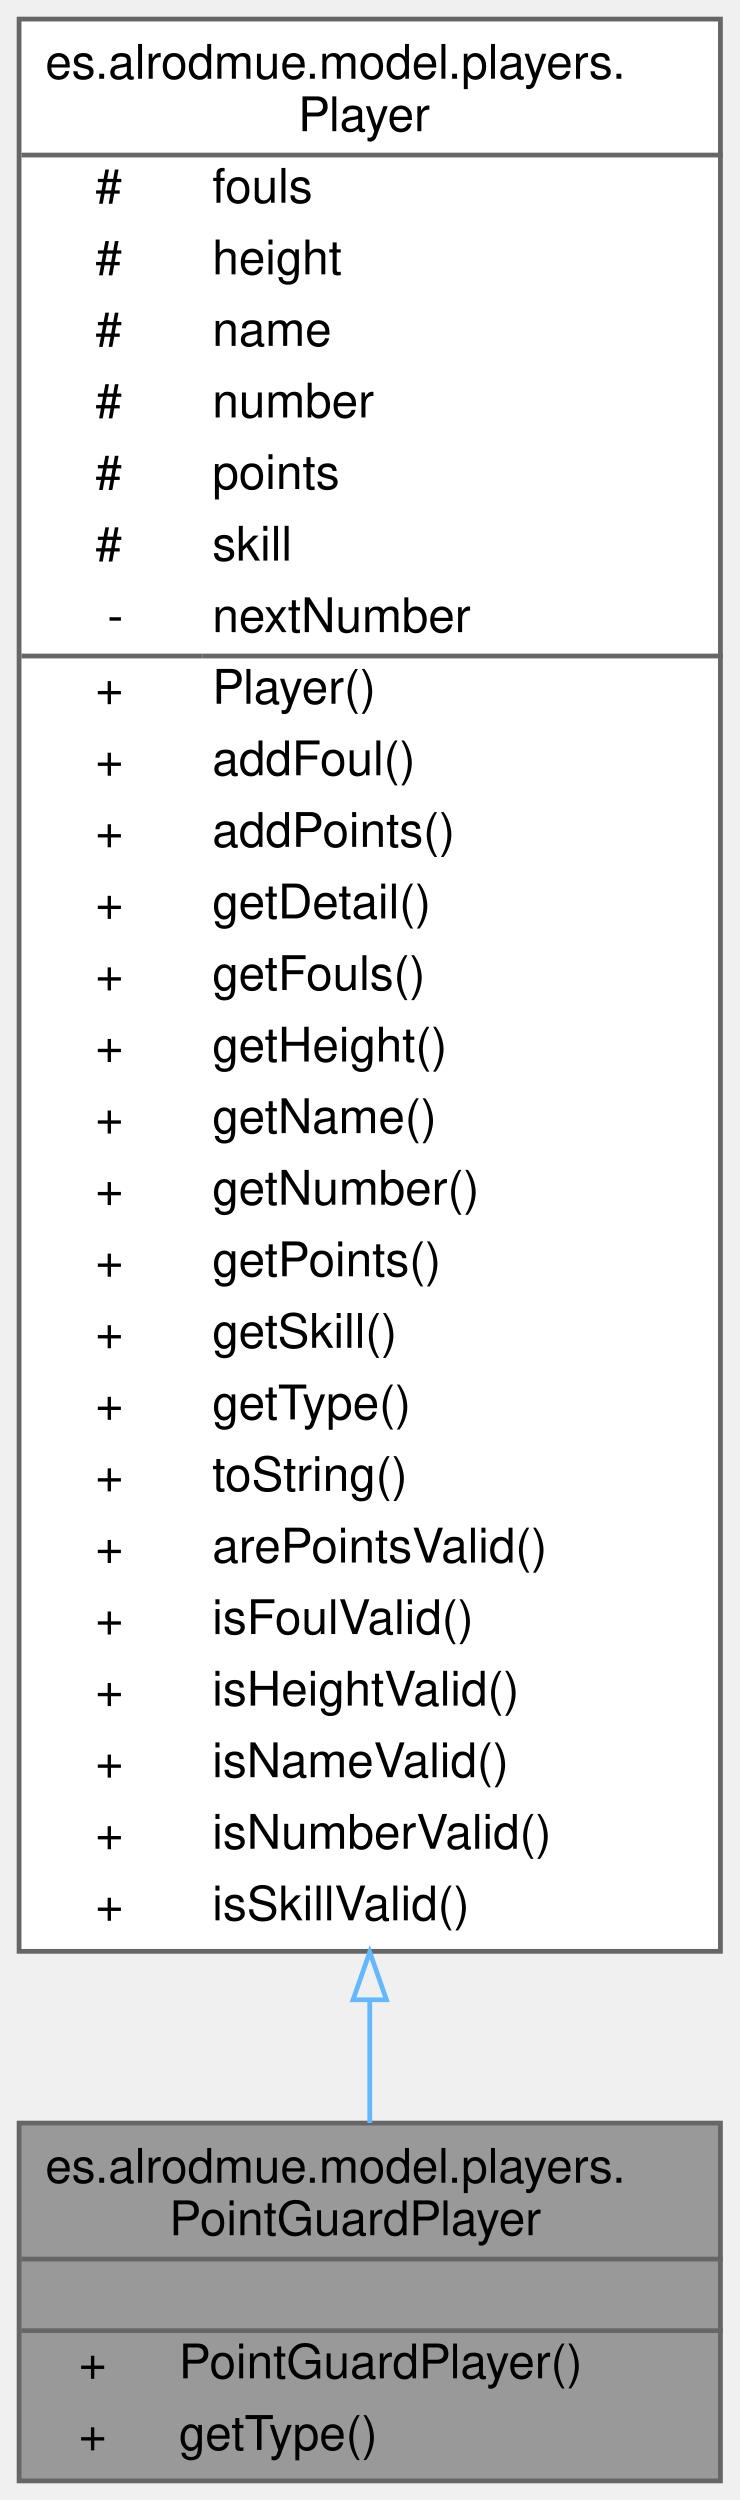
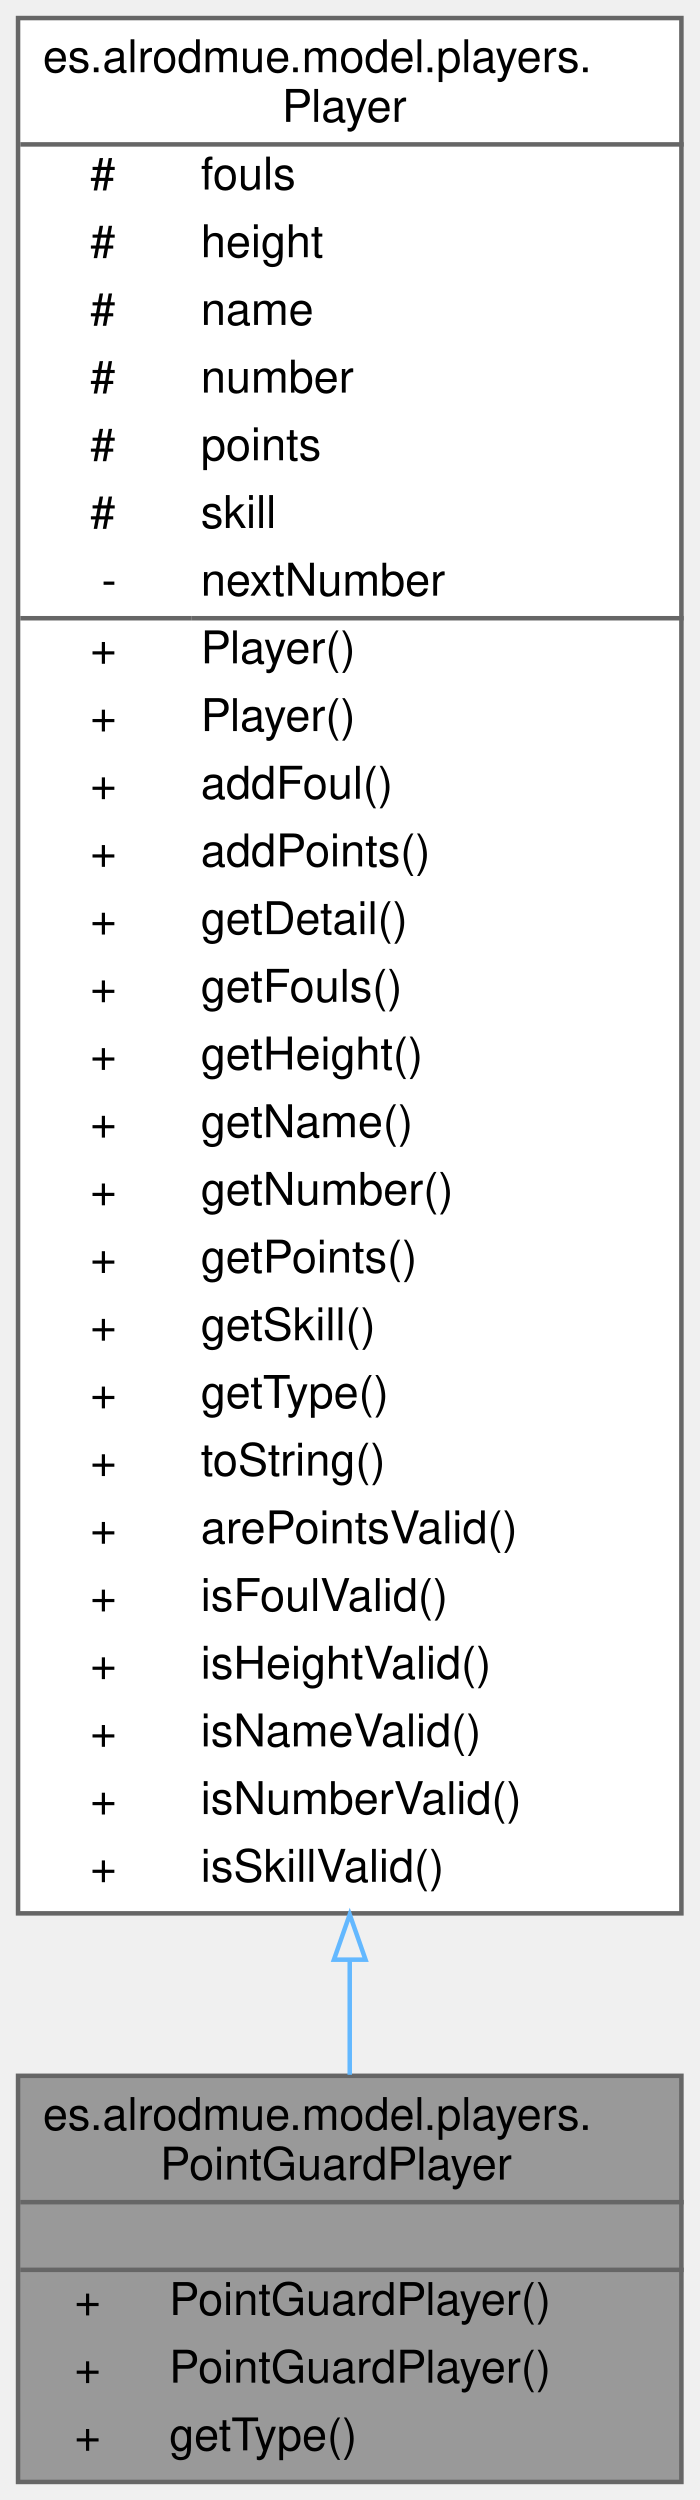
- <svg xmlns="http://www.w3.org/2000/svg" xmlns:xlink="http://www.w3.org/1999/xlink" width="155pt" height="524pt" viewBox="0.00 0.00 155.00 524.00">
-   <g id="graph0" class="graph" transform="scale(1 1) rotate(0) translate(4 520)">
+ <svg xmlns="http://www.w3.org/2000/svg" xmlns:xlink="http://www.w3.org/1999/xlink" width="155pt" height="554pt" viewBox="0.00 0.00 155.00 554.00">
+   <g id="graph0" class="graph" transform="scale(1 1) rotate(0) translate(4 550)">
    <g id="Node000001" class="node">
      <g id="a_Node000001">
        <a xlink:title=" ">
-           <polygon fill="#999999" stroke="transparent" points="147,-75 0,-75 0,0 147,0 147,-75" />
-           <text text-anchor="start" x="5.5" y="-62.5" font-family="Helvetica,sans-Serif" font-size="10.00">es.alrodmue.model.players.</text>
-           <text text-anchor="start" x="31.5" y="-51.5" font-family="Helvetica,sans-Serif" font-size="10.00">PointGuardPlayer</text>
-           <text text-anchor="start" x="72" y="-36.5" font-family="Helvetica,sans-Serif" font-size="10.00"> </text>
-           <text text-anchor="start" x="12.5" y="-21.5" font-family="Helvetica,sans-Serif" font-size="10.00">+</text>
-           <text text-anchor="start" x="33.5" y="-21.5" font-family="Helvetica,sans-Serif" font-size="10.00">PointGuardPlayer()</text>
-           <text text-anchor="start" x="12.5" y="-6.5" font-family="Helvetica,sans-Serif" font-size="10.00">+</text>
-           <text text-anchor="start" x="33.5" y="-6.5" font-family="Helvetica,sans-Serif" font-size="10.00">getType()</text>
-           <polygon fill="#666666" stroke="#666666" points="0.5,-46.5 0.5,-46.5 147.5,-46.5 147.5,-46.5 0.5,-46.5" />
-           <polygon fill="#666666" stroke="#666666" points="0.5,-31.5 0.5,-31.5 147.5,-31.5 147.5,-31.5 0.5,-31.5" />
-           <polygon fill="none" stroke="#666666" points="0,0 0,-75 147,-75 147,0 0,0" />
+           <polygon fill="#999999" stroke="transparent" points="147,-90 0,-90 0,0 147,0 147,-90" />
+           <text text-anchor="start" x="5.5" y="-78" font-family="Helvetica,sans-Serif" font-size="10.00">es.alrodmue.model.players.</text>
+           <text text-anchor="start" x="31.5" y="-67" font-family="Helvetica,sans-Serif" font-size="10.00">PointGuardPlayer</text>
+           <text text-anchor="start" x="72" y="-52" font-family="Helvetica,sans-Serif" font-size="10.00"> </text>
+           <text text-anchor="start" x="12.5" y="-37" font-family="Helvetica,sans-Serif" font-size="10.00">+</text>
+           <text text-anchor="start" x="33.5" y="-37" font-family="Helvetica,sans-Serif" font-size="10.00">PointGuardPlayer()</text>
+           <text text-anchor="start" x="12.5" y="-22" font-family="Helvetica,sans-Serif" font-size="10.00">+</text>
+           <text text-anchor="start" x="33.5" y="-22" font-family="Helvetica,sans-Serif" font-size="10.00">PointGuardPlayer()</text>
+           <text text-anchor="start" x="12.5" y="-7" font-family="Helvetica,sans-Serif" font-size="10.00">+</text>
+           <text text-anchor="start" x="33.5" y="-7" font-family="Helvetica,sans-Serif" font-size="10.00">getType()</text>
+           <polygon fill="#666666" stroke="#666666" points="0.5,-62 0.5,-62 147.5,-62 147.5,-62 0.5,-62" />
+           <polygon fill="#666666" stroke="#666666" points="0.5,-47 0.5,-47 147.5,-47 147.5,-47 0.5,-47" />
+           <polygon fill="none" stroke="#666666" points="0,0 0,-90 147,-90 147,0 0,0" />
        </a>
      </g>
    </g>
    <g id="Node000002" class="node">
      <g id="a_Node000002">
        <a xlink:href="classes_1_1alrodmue_1_1model_1_1players_1_1Player.xhtml" target="_top" xlink:title=" ">
-           <polygon fill="white" stroke="transparent" points="147,-516 0,-516 0,-111 147,-111 147,-516" />
-           <text text-anchor="start" x="5.5" y="-503.5" font-family="Helvetica,sans-Serif" font-size="10.00">es.alrodmue.model.players.</text>
-           <text text-anchor="start" x="58.5" y="-492.5" font-family="Helvetica,sans-Serif" font-size="10.00">Player</text>
-           <text text-anchor="start" x="16" y="-477.5" font-family="Helvetica,sans-Serif" font-size="10.00">#</text>
-           <text text-anchor="start" x="40.5" y="-477.5" font-family="Helvetica,sans-Serif" font-size="10.00">fouls</text>
-           <text text-anchor="start" x="16" y="-462.5" font-family="Helvetica,sans-Serif" font-size="10.00">#</text>
-           <text text-anchor="start" x="40.5" y="-462.5" font-family="Helvetica,sans-Serif" font-size="10.00">height</text>
-           <text text-anchor="start" x="16" y="-447.5" font-family="Helvetica,sans-Serif" font-size="10.00">#</text>
-           <text text-anchor="start" x="40.5" y="-447.5" font-family="Helvetica,sans-Serif" font-size="10.00">name</text>
-           <text text-anchor="start" x="16" y="-432.5" font-family="Helvetica,sans-Serif" font-size="10.00">#</text>
-           <text text-anchor="start" x="40.5" y="-432.5" font-family="Helvetica,sans-Serif" font-size="10.00">number</text>
-           <text text-anchor="start" x="16" y="-417.5" font-family="Helvetica,sans-Serif" font-size="10.00">#</text>
-           <text text-anchor="start" x="40.5" y="-417.5" font-family="Helvetica,sans-Serif" font-size="10.00">points</text>
-           <text text-anchor="start" x="16" y="-402.5" font-family="Helvetica,sans-Serif" font-size="10.00">#</text>
-           <text text-anchor="start" x="40.5" y="-402.5" font-family="Helvetica,sans-Serif" font-size="10.00">skill</text>
-           <text text-anchor="start" x="18.5" y="-387.5" font-family="Helvetica,sans-Serif" font-size="10.00">-</text>
-           <text text-anchor="start" x="40.5" y="-387.5" font-family="Helvetica,sans-Serif" font-size="10.00">nextNumber</text>
-           <text text-anchor="start" x="16" y="-372.5" font-family="Helvetica,sans-Serif" font-size="10.00">+</text>
-           <text text-anchor="start" x="40.5" y="-372.5" font-family="Helvetica,sans-Serif" font-size="10.00">Player()</text>
-           <text text-anchor="start" x="16" y="-357.5" font-family="Helvetica,sans-Serif" font-size="10.00">+</text>
-           <text text-anchor="start" x="40.5" y="-357.5" font-family="Helvetica,sans-Serif" font-size="10.00">addFoul()</text>
-           <text text-anchor="start" x="16" y="-342.5" font-family="Helvetica,sans-Serif" font-size="10.00">+</text>
-           <text text-anchor="start" x="40.5" y="-342.5" font-family="Helvetica,sans-Serif" font-size="10.00">addPoints()</text>
-           <text text-anchor="start" x="16" y="-327.5" font-family="Helvetica,sans-Serif" font-size="10.00">+</text>
-           <text text-anchor="start" x="40.5" y="-327.5" font-family="Helvetica,sans-Serif" font-size="10.00">getDetail()</text>
-           <text text-anchor="start" x="16" y="-312.5" font-family="Helvetica,sans-Serif" font-size="10.00">+</text>
-           <text text-anchor="start" x="40.5" y="-312.5" font-family="Helvetica,sans-Serif" font-size="10.00">getFouls()</text>
-           <text text-anchor="start" x="16" y="-297.5" font-family="Helvetica,sans-Serif" font-size="10.00">+</text>
-           <text text-anchor="start" x="40.5" y="-297.5" font-family="Helvetica,sans-Serif" font-size="10.00">getHeight()</text>
-           <text text-anchor="start" x="16" y="-282.5" font-family="Helvetica,sans-Serif" font-size="10.00">+</text>
-           <text text-anchor="start" x="40.5" y="-282.5" font-family="Helvetica,sans-Serif" font-size="10.00">getName()</text>
-           <text text-anchor="start" x="16" y="-267.5" font-family="Helvetica,sans-Serif" font-size="10.00">+</text>
-           <text text-anchor="start" x="40.5" y="-267.5" font-family="Helvetica,sans-Serif" font-size="10.00">getNumber()</text>
-           <text text-anchor="start" x="16" y="-252.5" font-family="Helvetica,sans-Serif" font-size="10.00">+</text>
-           <text text-anchor="start" x="40.5" y="-252.5" font-family="Helvetica,sans-Serif" font-size="10.00">getPoints()</text>
-           <text text-anchor="start" x="16" y="-237.5" font-family="Helvetica,sans-Serif" font-size="10.00">+</text>
-           <text text-anchor="start" x="40.5" y="-237.5" font-family="Helvetica,sans-Serif" font-size="10.00">getSkill()</text>
-           <text text-anchor="start" x="16" y="-222.5" font-family="Helvetica,sans-Serif" font-size="10.00">+</text>
-           <text text-anchor="start" x="40.5" y="-222.5" font-family="Helvetica,sans-Serif" font-size="10.00">getType()</text>
-           <text text-anchor="start" x="16" y="-207.5" font-family="Helvetica,sans-Serif" font-size="10.00">+</text>
-           <text text-anchor="start" x="40.5" y="-207.5" font-family="Helvetica,sans-Serif" font-size="10.00">toString()</text>
-           <text text-anchor="start" x="16" y="-192.5" font-family="Helvetica,sans-Serif" font-size="10.00">+</text>
-           <text text-anchor="start" x="40.5" y="-192.5" font-family="Helvetica,sans-Serif" font-size="10.00">arePointsValid()</text>
-           <text text-anchor="start" x="16" y="-177.5" font-family="Helvetica,sans-Serif" font-size="10.00">+</text>
-           <text text-anchor="start" x="40.5" y="-177.5" font-family="Helvetica,sans-Serif" font-size="10.00">isFoulValid()</text>
-           <text text-anchor="start" x="16" y="-162.5" font-family="Helvetica,sans-Serif" font-size="10.00">+</text>
-           <text text-anchor="start" x="40.5" y="-162.5" font-family="Helvetica,sans-Serif" font-size="10.00">isHeightValid()</text>
-           <text text-anchor="start" x="16" y="-147.5" font-family="Helvetica,sans-Serif" font-size="10.00">+</text>
-           <text text-anchor="start" x="40.5" y="-147.5" font-family="Helvetica,sans-Serif" font-size="10.00">isNameValid()</text>
-           <text text-anchor="start" x="16" y="-132.5" font-family="Helvetica,sans-Serif" font-size="10.00">+</text>
-           <text text-anchor="start" x="40.5" y="-132.5" font-family="Helvetica,sans-Serif" font-size="10.00">isNumberValid()</text>
-           <text text-anchor="start" x="16" y="-117.5" font-family="Helvetica,sans-Serif" font-size="10.00">+</text>
-           <text text-anchor="start" x="40.5" y="-117.5" font-family="Helvetica,sans-Serif" font-size="10.00">isSkillValid()</text>
-           <polygon fill="#666666" stroke="#666666" points="0.5,-487.5 0.5,-487.5 147.5,-487.5 147.5,-487.5 0.5,-487.5" />
-           <polygon fill="#666666" stroke="#666666" points="0.5,-382.5 0.5,-382.5 38.5,-382.5 38.5,-382.5 0.5,-382.5" />
-           <polygon fill="#666666" stroke="#666666" points="38.5,-382.5 38.5,-382.5 147.5,-382.5 147.5,-382.5 38.5,-382.5" />
-           <polygon fill="none" stroke="#666666" points="0,-111 0,-516 147,-516 147,-111 0,-111" />
+           <polygon fill="white" stroke="transparent" points="147,-546 0,-546 0,-126 147,-126 147,-546" />
+           <text text-anchor="start" x="5.5" y="-534" font-family="Helvetica,sans-Serif" font-size="10.00">es.alrodmue.model.players.</text>
+           <text text-anchor="start" x="58.5" y="-523" font-family="Helvetica,sans-Serif" font-size="10.00">Player</text>
+           <text text-anchor="start" x="16" y="-508" font-family="Helvetica,sans-Serif" font-size="10.00">#</text>
+           <text text-anchor="start" x="40.5" y="-508" font-family="Helvetica,sans-Serif" font-size="10.00">fouls</text>
+           <text text-anchor="start" x="16" y="-493" font-family="Helvetica,sans-Serif" font-size="10.00">#</text>
+           <text text-anchor="start" x="40.5" y="-493" font-family="Helvetica,sans-Serif" font-size="10.00">height</text>
+           <text text-anchor="start" x="16" y="-478" font-family="Helvetica,sans-Serif" font-size="10.00">#</text>
+           <text text-anchor="start" x="40.5" y="-478" font-family="Helvetica,sans-Serif" font-size="10.00">name</text>
+           <text text-anchor="start" x="16" y="-463" font-family="Helvetica,sans-Serif" font-size="10.00">#</text>
+           <text text-anchor="start" x="40.5" y="-463" font-family="Helvetica,sans-Serif" font-size="10.00">number</text>
+           <text text-anchor="start" x="16" y="-448" font-family="Helvetica,sans-Serif" font-size="10.00">#</text>
+           <text text-anchor="start" x="40.5" y="-448" font-family="Helvetica,sans-Serif" font-size="10.00">points</text>
+           <text text-anchor="start" x="16" y="-433" font-family="Helvetica,sans-Serif" font-size="10.00">#</text>
+           <text text-anchor="start" x="40.5" y="-433" font-family="Helvetica,sans-Serif" font-size="10.00">skill</text>
+           <text text-anchor="start" x="18.5" y="-418" font-family="Helvetica,sans-Serif" font-size="10.00">-</text>
+           <text text-anchor="start" x="40.5" y="-418" font-family="Helvetica,sans-Serif" font-size="10.00">nextNumber</text>
+           <text text-anchor="start" x="16" y="-403" font-family="Helvetica,sans-Serif" font-size="10.00">+</text>
+           <text text-anchor="start" x="40.5" y="-403" font-family="Helvetica,sans-Serif" font-size="10.00">Player()</text>
+           <text text-anchor="start" x="16" y="-388" font-family="Helvetica,sans-Serif" font-size="10.00">+</text>
+           <text text-anchor="start" x="40.5" y="-388" font-family="Helvetica,sans-Serif" font-size="10.00">Player()</text>
+           <text text-anchor="start" x="16" y="-373" font-family="Helvetica,sans-Serif" font-size="10.00">+</text>
+           <text text-anchor="start" x="40.5" y="-373" font-family="Helvetica,sans-Serif" font-size="10.00">addFoul()</text>
+           <text text-anchor="start" x="16" y="-358" font-family="Helvetica,sans-Serif" font-size="10.00">+</text>
+           <text text-anchor="start" x="40.5" y="-358" font-family="Helvetica,sans-Serif" font-size="10.00">addPoints()</text>
+           <text text-anchor="start" x="16" y="-343" font-family="Helvetica,sans-Serif" font-size="10.00">+</text>
+           <text text-anchor="start" x="40.5" y="-343" font-family="Helvetica,sans-Serif" font-size="10.00">getDetail()</text>
+           <text text-anchor="start" x="16" y="-328" font-family="Helvetica,sans-Serif" font-size="10.00">+</text>
+           <text text-anchor="start" x="40.5" y="-328" font-family="Helvetica,sans-Serif" font-size="10.00">getFouls()</text>
+           <text text-anchor="start" x="16" y="-313" font-family="Helvetica,sans-Serif" font-size="10.00">+</text>
+           <text text-anchor="start" x="40.5" y="-313" font-family="Helvetica,sans-Serif" font-size="10.00">getHeight()</text>
+           <text text-anchor="start" x="16" y="-298" font-family="Helvetica,sans-Serif" font-size="10.00">+</text>
+           <text text-anchor="start" x="40.5" y="-298" font-family="Helvetica,sans-Serif" font-size="10.00">getName()</text>
+           <text text-anchor="start" x="16" y="-283" font-family="Helvetica,sans-Serif" font-size="10.00">+</text>
+           <text text-anchor="start" x="40.5" y="-283" font-family="Helvetica,sans-Serif" font-size="10.00">getNumber()</text>
+           <text text-anchor="start" x="16" y="-268" font-family="Helvetica,sans-Serif" font-size="10.00">+</text>
+           <text text-anchor="start" x="40.5" y="-268" font-family="Helvetica,sans-Serif" font-size="10.00">getPoints()</text>
+           <text text-anchor="start" x="16" y="-253" font-family="Helvetica,sans-Serif" font-size="10.00">+</text>
+           <text text-anchor="start" x="40.5" y="-253" font-family="Helvetica,sans-Serif" font-size="10.00">getSkill()</text>
+           <text text-anchor="start" x="16" y="-238" font-family="Helvetica,sans-Serif" font-size="10.00">+</text>
+           <text text-anchor="start" x="40.5" y="-238" font-family="Helvetica,sans-Serif" font-size="10.00">getType()</text>
+           <text text-anchor="start" x="16" y="-223" font-family="Helvetica,sans-Serif" font-size="10.00">+</text>
+           <text text-anchor="start" x="40.5" y="-223" font-family="Helvetica,sans-Serif" font-size="10.00">toString()</text>
+           <text text-anchor="start" x="16" y="-208" font-family="Helvetica,sans-Serif" font-size="10.00">+</text>
+           <text text-anchor="start" x="40.5" y="-208" font-family="Helvetica,sans-Serif" font-size="10.00">arePointsValid()</text>
+           <text text-anchor="start" x="16" y="-193" font-family="Helvetica,sans-Serif" font-size="10.00">+</text>
+           <text text-anchor="start" x="40.5" y="-193" font-family="Helvetica,sans-Serif" font-size="10.00">isFoulValid()</text>
+           <text text-anchor="start" x="16" y="-178" font-family="Helvetica,sans-Serif" font-size="10.00">+</text>
+           <text text-anchor="start" x="40.5" y="-178" font-family="Helvetica,sans-Serif" font-size="10.00">isHeightValid()</text>
+           <text text-anchor="start" x="16" y="-163" font-family="Helvetica,sans-Serif" font-size="10.00">+</text>
+           <text text-anchor="start" x="40.5" y="-163" font-family="Helvetica,sans-Serif" font-size="10.00">isNameValid()</text>
+           <text text-anchor="start" x="16" y="-148" font-family="Helvetica,sans-Serif" font-size="10.00">+</text>
+           <text text-anchor="start" x="40.5" y="-148" font-family="Helvetica,sans-Serif" font-size="10.00">isNumberValid()</text>
+           <text text-anchor="start" x="16" y="-133" font-family="Helvetica,sans-Serif" font-size="10.00">+</text>
+           <text text-anchor="start" x="40.5" y="-133" font-family="Helvetica,sans-Serif" font-size="10.00">isSkillValid()</text>
+           <polygon fill="#666666" stroke="#666666" points="0.5,-518 0.5,-518 147.5,-518 147.5,-518 0.5,-518" />
+           <polygon fill="#666666" stroke="#666666" points="0.5,-413 0.5,-413 38.5,-413 38.5,-413 0.5,-413" />
+           <polygon fill="#666666" stroke="#666666" points="38.5,-413 38.5,-413 147.5,-413 147.5,-413 38.5,-413" />
+           <polygon fill="none" stroke="#666666" points="0,-126 0,-546 147,-546 147,-126 0,-126" />
        </a>
      </g>
    </g>
    <g id="edge1_Node000001_Node000002" class="edge">
      <g id="a_edge1_Node000001_Node000002">
        <a xlink:title=" ">
-           <path fill="none" stroke="#63b8ff" d="M73.5,-100.55C73.5,-91.29 73.5,-82.69 73.5,-75.02" />
-           <polygon fill="none" stroke="#63b8ff" points="70,-100.85 73.5,-110.85 77,-100.85 70,-100.85" />
+           <path fill="none" stroke="#63b8ff" d="M73.5,-115.66C73.5,-106.56 73.5,-98.01 73.5,-90.22" />
+           <polygon fill="none" stroke="#63b8ff" points="70,-115.74 73.5,-125.74 77,-115.74 70,-115.74" />
        </a>
      </g>
    </g>
  </g>
</svg>
